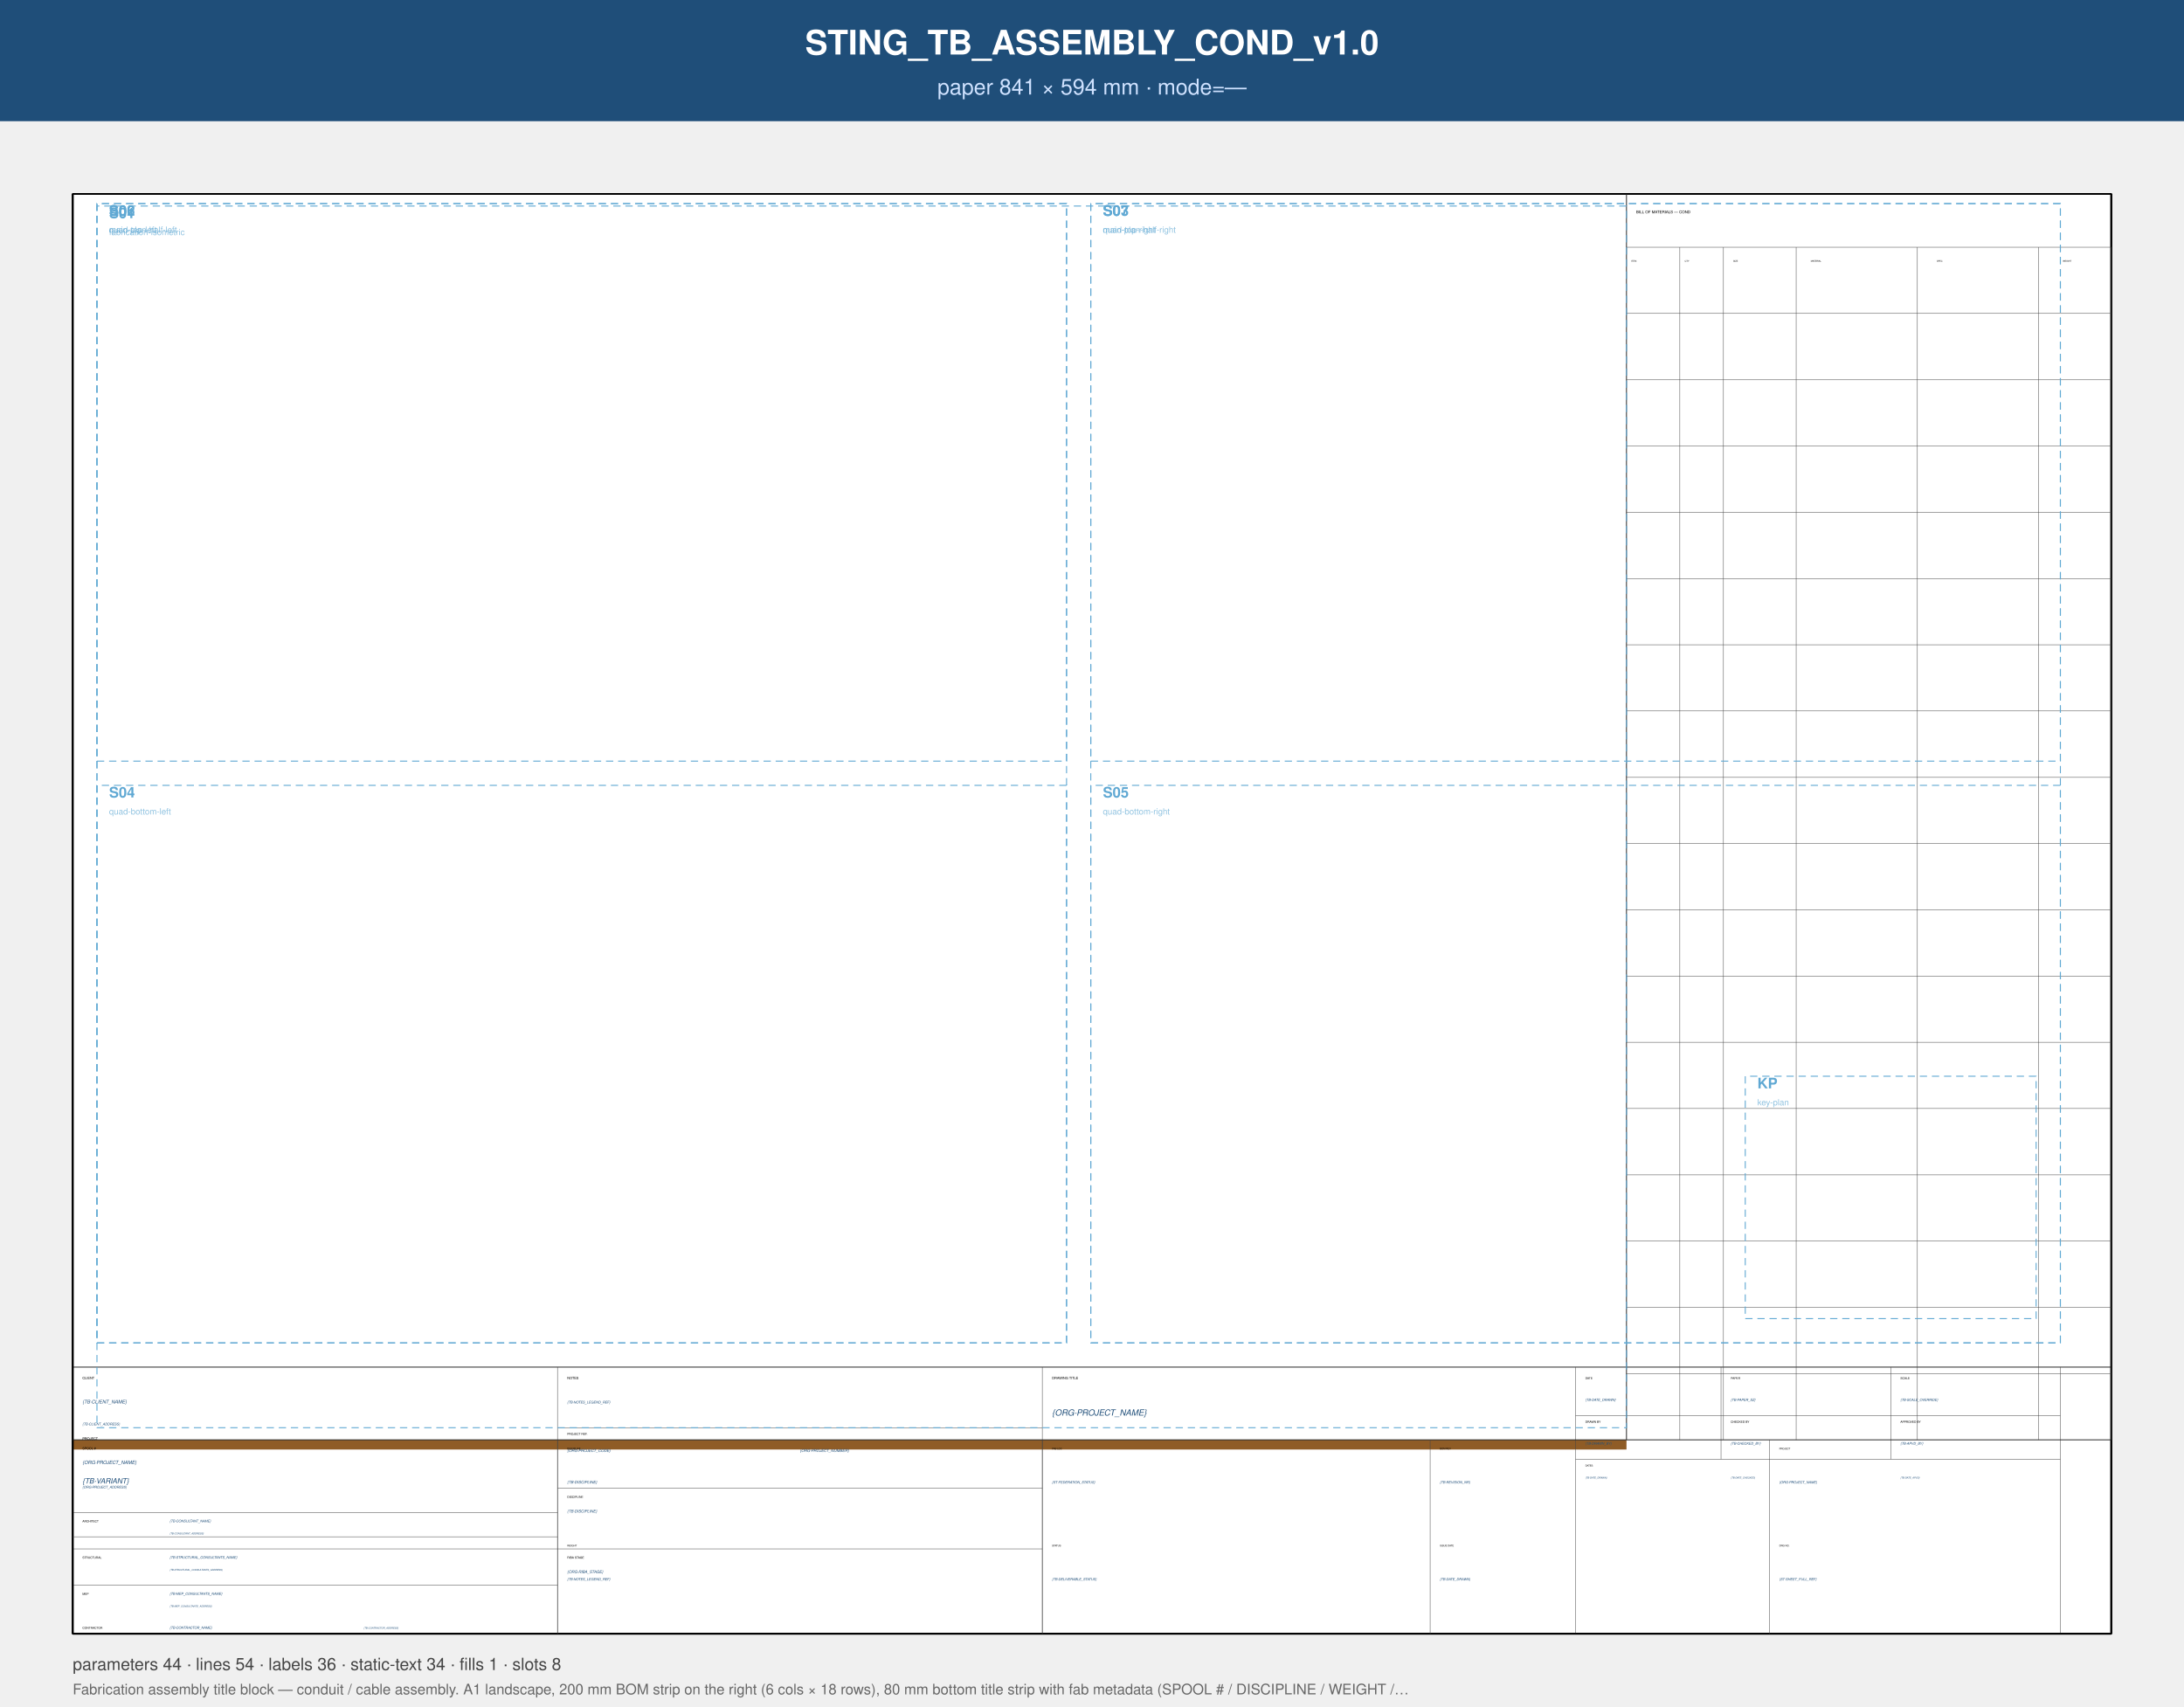
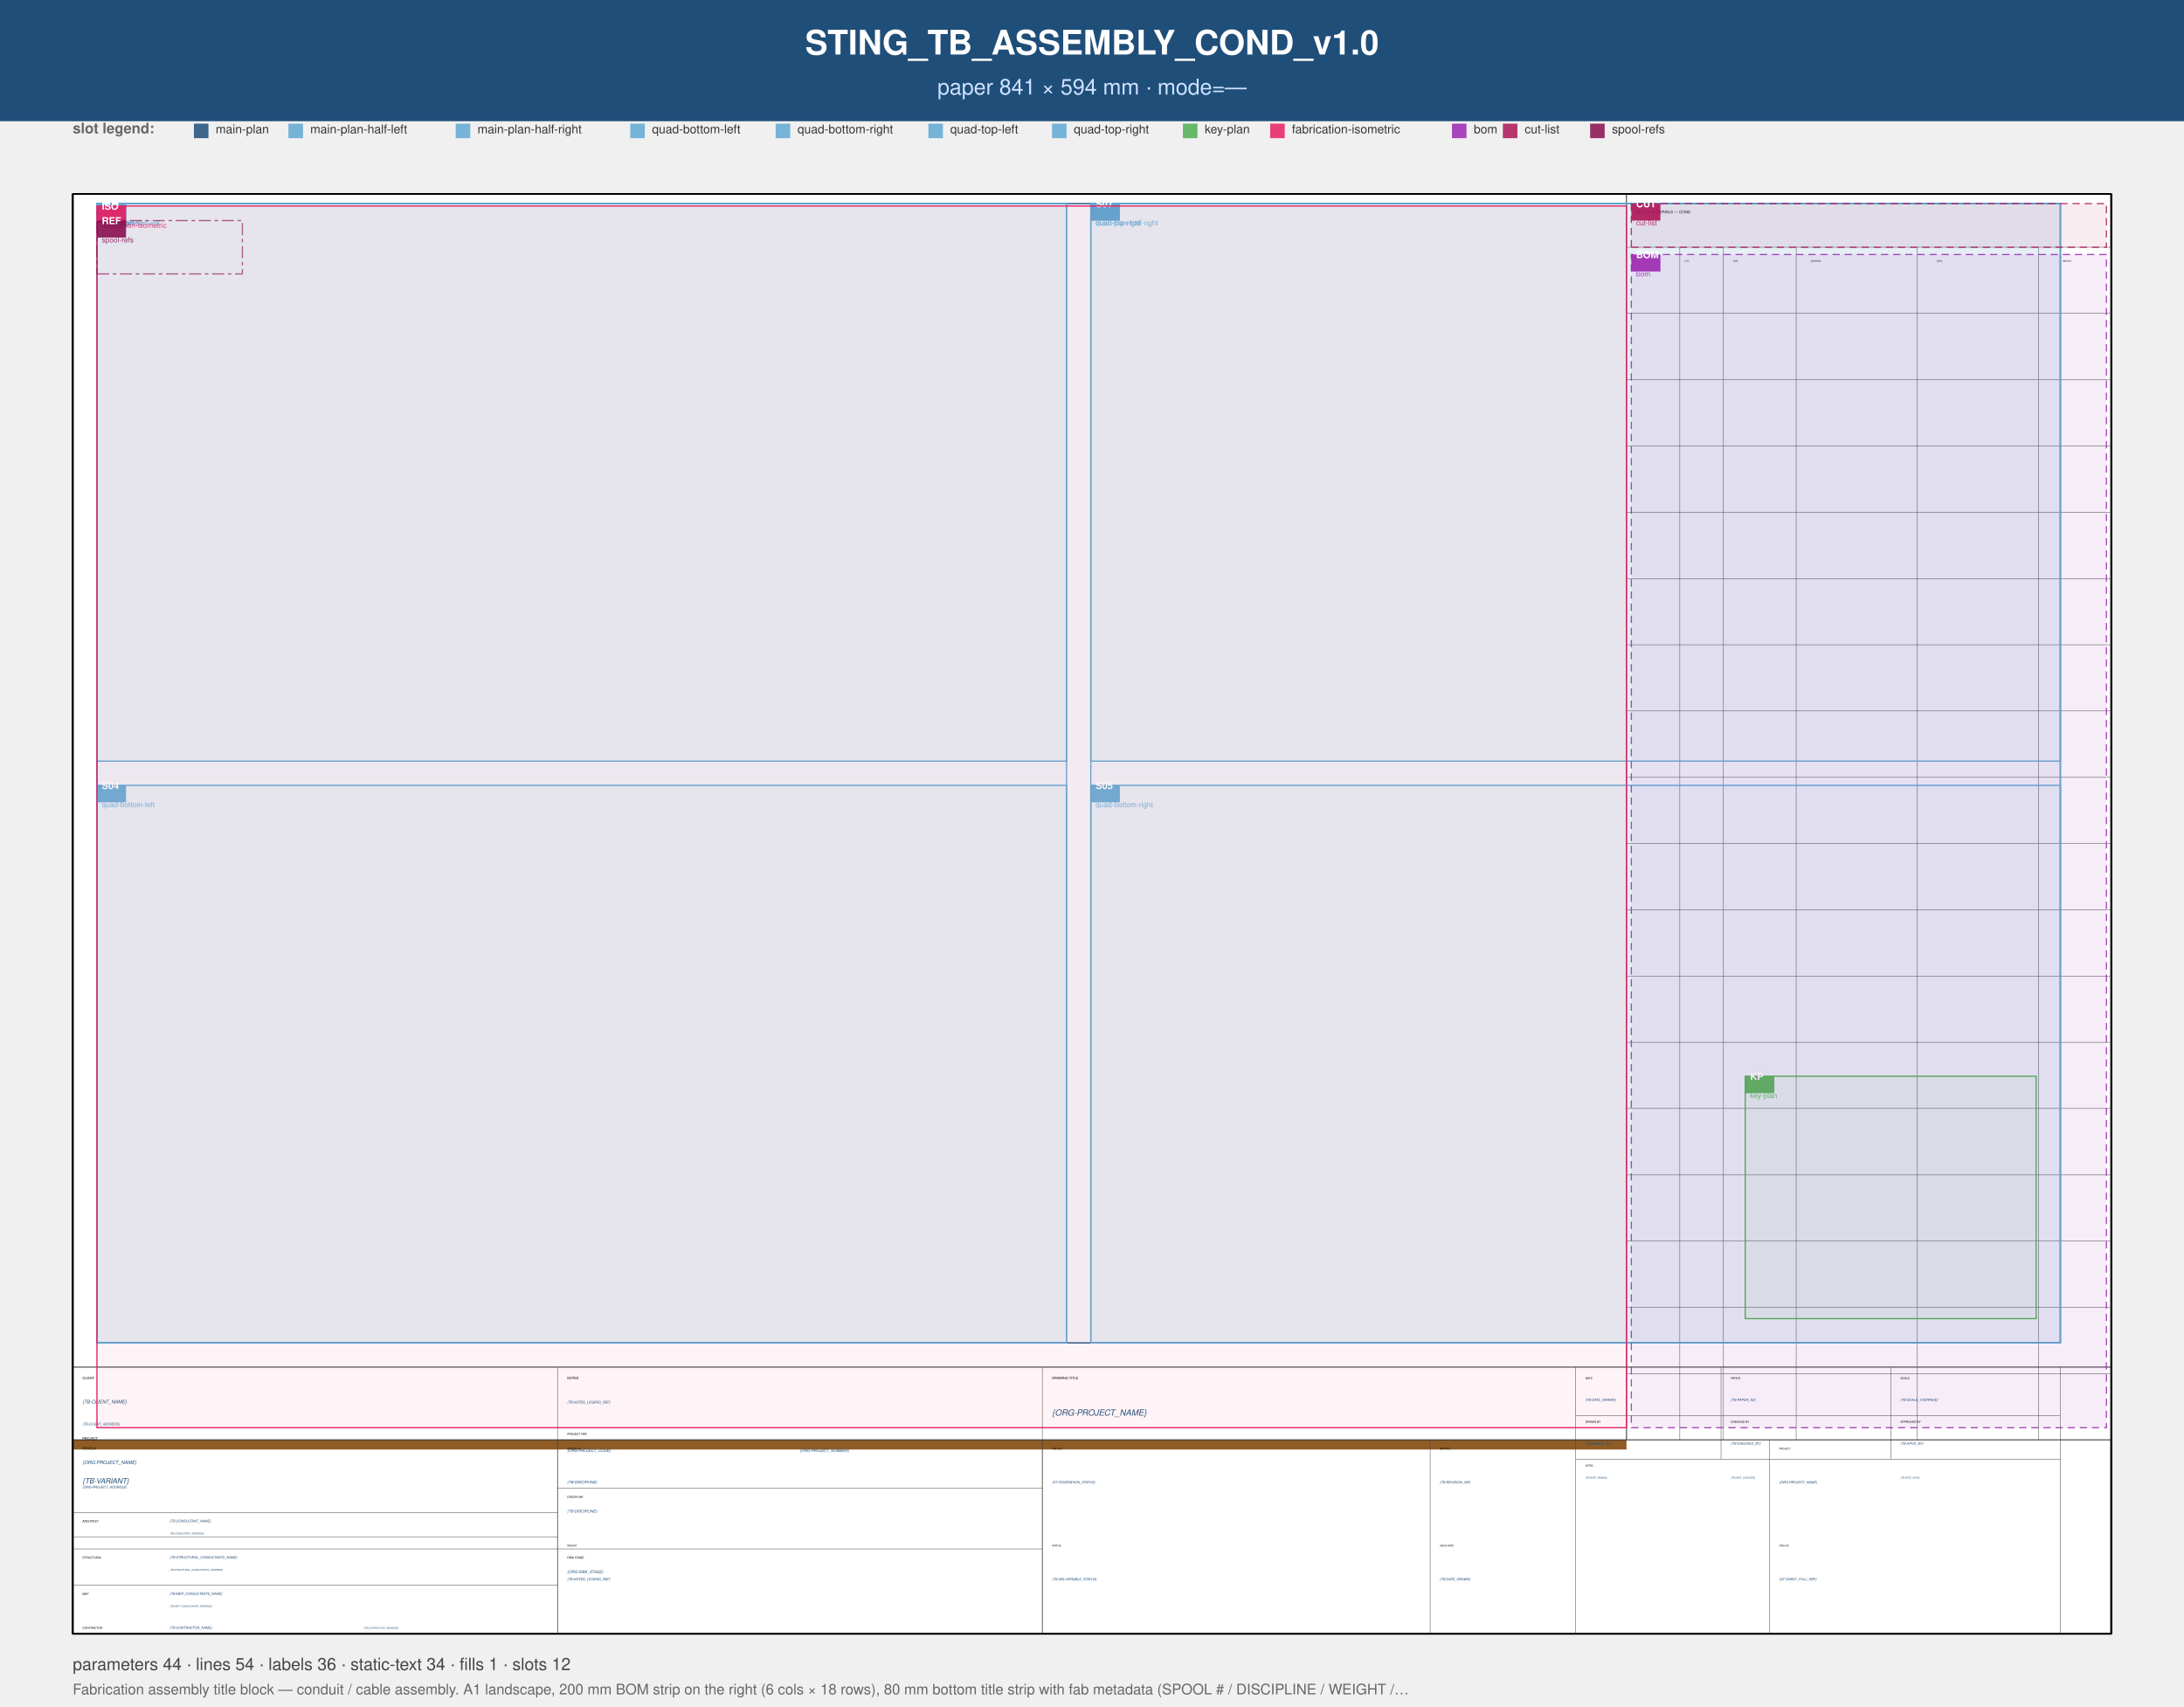
<svg xmlns="http://www.w3.org/2000/svg" viewBox="0 0 901 704" width="901mm" height="704mm" style="background:#fafafa;font-family:Helvetica,Arial,sans-serif;">
  <rect x="0" y="0" width="901" height="50" fill="#1F4E79" />
  <text x="450.5" y="22.5" text-anchor="middle" fill="#fff" font-size="14" font-weight="bold">STING_TB_ASSEMBLY_COND_v1.0</text>
  <text x="450.5" y="39.0" text-anchor="middle" fill="#cfe2ff" font-size="9">paper 841 × 594 mm   ·   mode=—</text>
  <g transform="translate(30,674) scale(1,-1)">
    <rect x="0" y="0" width="841" height="594" fill="#ffffff" stroke="#1a1a1a" stroke-width="0.6" />
    <rect x="0" y="76" width="641" height="4" fill="#7B3F00" opacity="0.85" />
    <line x1="0" y1="0" x2="841" y2="0" stroke="#000" stroke-width="0.7" />
    <line x1="841" y1="0" x2="841" y2="594" stroke="#000" stroke-width="0.7" />
    <line x1="841" y1="594" x2="0" y2="594" stroke="#000" stroke-width="0.7" />
    <line x1="0" y1="594" x2="0" y2="0" stroke="#000" stroke-width="0.7" />
    <line x1="0" y1="110" x2="841" y2="110" stroke="#222" stroke-width="0.35" />
    <line x1="200" y1="0" x2="200" y2="110" stroke="#444" stroke-width="0.18" />
    <line x1="400" y1="0" x2="400" y2="110" stroke="#444" stroke-width="0.18" />
    <line x1="620" y1="0" x2="620" y2="110" stroke="#444" stroke-width="0.18" />
    <line x1="820" y1="0" x2="820" y2="110" stroke="#444" stroke-width="0.18" />
    <line x1="0" y1="50" x2="200" y2="50" stroke="#444" stroke-width="0.18" />
    <line x1="0" y1="35" x2="200" y2="35" stroke="#444" stroke-width="0.18" />
    <line x1="0" y1="20" x2="200" y2="20" stroke="#444" stroke-width="0.18" />
    <line x1="200" y1="85" x2="400" y2="85" stroke="#444" stroke-width="0.18" />
    <line x1="200" y1="60" x2="400" y2="60" stroke="#444" stroke-width="0.18" />
    <line x1="200" y1="35" x2="400" y2="35" stroke="#444" stroke-width="0.18" />
    <line x1="620" y1="90" x2="820" y2="90" stroke="#444" stroke-width="0.18" />
    <line x1="620" y1="72" x2="820" y2="72" stroke="#444" stroke-width="0.18" />
    <line x1="680" y1="72" x2="680" y2="110" stroke="#444" stroke-width="0.18" />
    <line x1="750" y1="72" x2="750" y2="110" stroke="#444" stroke-width="0.18" />
    <line x1="0" y1="0" x2="841" y2="0" stroke="#000" stroke-width="0.7" />
    <line x1="841" y1="0" x2="841" y2="594" stroke="#000" stroke-width="0.7" />
    <line x1="841" y1="594" x2="0" y2="594" stroke="#000" stroke-width="0.7" />
    <line x1="0" y1="594" x2="0" y2="0" stroke="#000" stroke-width="0.7" />
    <line x1="0" y1="80" x2="841" y2="80" stroke="#222" stroke-width="0.35" />
    <line x1="641" y1="80" x2="641" y2="594" stroke="#222" stroke-width="0.35" />
    <line x1="200" y1="0" x2="200" y2="80" stroke="#444" stroke-width="0.18" />
    <line x1="400" y1="0" x2="400" y2="80" stroke="#444" stroke-width="0.18" />
    <line x1="560" y1="0" x2="560" y2="80" stroke="#444" stroke-width="0.18" />
    <line x1="700" y1="0" x2="700" y2="80" stroke="#444" stroke-width="0.18" />
    <line x1="0" y1="40.0" x2="200" y2="40.0" stroke="#444" stroke-width="0.18" />
    <line x1="641" y1="572" x2="841" y2="572" stroke="#444" stroke-width="0.18" />
    <line x1="663" y1="572" x2="663" y2="80" stroke="#444" stroke-width="0.18" />
    <line x1="681" y1="572" x2="681" y2="80" stroke="#444" stroke-width="0.18" />
    <line x1="711" y1="572" x2="711" y2="80" stroke="#444" stroke-width="0.18" />
    <line x1="761" y1="572" x2="761" y2="80" stroke="#444" stroke-width="0.18" />
    <line x1="811" y1="572" x2="811" y2="80" stroke="#444" stroke-width="0.18" />
    <line x1="841" y1="572" x2="841" y2="80" stroke="#444" stroke-width="0.18" />
    <line x1="641" y1="107.3" x2="841" y2="107.3" stroke="#444" stroke-width="0.18" />
    <line x1="641" y1="134.7" x2="841" y2="134.7" stroke="#444" stroke-width="0.18" />
    <line x1="641" y1="162.0" x2="841" y2="162.0" stroke="#444" stroke-width="0.18" />
    <line x1="641" y1="189.3" x2="841" y2="189.3" stroke="#444" stroke-width="0.18" />
    <line x1="641" y1="216.7" x2="841" y2="216.7" stroke="#444" stroke-width="0.18" />
    <line x1="641" y1="244.0" x2="841" y2="244.0" stroke="#444" stroke-width="0.18" />
    <line x1="641" y1="271.3" x2="841" y2="271.3" stroke="#444" stroke-width="0.18" />
    <line x1="641" y1="298.7" x2="841" y2="298.7" stroke="#444" stroke-width="0.18" />
    <line x1="641" y1="326.0" x2="841" y2="326.0" stroke="#444" stroke-width="0.18" />
    <line x1="641" y1="353.3" x2="841" y2="353.3" stroke="#444" stroke-width="0.18" />
    <line x1="641" y1="380.7" x2="841" y2="380.7" stroke="#444" stroke-width="0.18" />
    <line x1="641" y1="408.0" x2="841" y2="408.0" stroke="#444" stroke-width="0.18" />
    <line x1="641" y1="435.3" x2="841" y2="435.3" stroke="#444" stroke-width="0.18" />
    <line x1="641" y1="462.7" x2="841" y2="462.7" stroke="#444" stroke-width="0.18" />
    <line x1="641" y1="490.0" x2="841" y2="490.0" stroke="#444" stroke-width="0.18" />
    <line x1="641" y1="517.3" x2="841" y2="517.3" stroke="#444" stroke-width="0.18" />
    <line x1="641" y1="544.7" x2="841" y2="544.7" stroke="#444" stroke-width="0.18" />
    <g transform="translate(4,105) scale(1,-1)">
      <text x="0" y="0" font-size="1.4" text-anchor="start" fill="#000">CLIENT</text>
    </g>
    <g transform="translate(4,80) scale(1,-1)">
      <text x="0" y="0" font-size="1.4" text-anchor="start" fill="#000">PROJECT</text>
    </g>
    <g transform="translate(4,46) scale(1,-1)">
      <text x="0" y="0" font-size="1.2" text-anchor="start" fill="#000">ARCHITECT</text>
    </g>
    <g transform="translate(4,31) scale(1,-1)">
      <text x="0" y="0" font-size="1.2" text-anchor="start" fill="#000">STRUCTURAL</text>
    </g>
    <g transform="translate(4,16) scale(1,-1)">
      <text x="0" y="0" font-size="1.2" text-anchor="start" fill="#000">MEP</text>
    </g>
    <g transform="translate(4,2) scale(1,-1)">
      <text x="0" y="0" font-size="1.2" text-anchor="start" fill="#000">CONTRACTOR</text>
    </g>
    <g transform="translate(204,105) scale(1,-1)">
      <text x="0" y="0" font-size="1.4" text-anchor="start" fill="#000">NOTES</text>
    </g>
    <g transform="translate(404,105) scale(1,-1)">
      <text x="0" y="0" font-size="1.4" text-anchor="start" fill="#000">DRAWING TITLE</text>
    </g>
    <g transform="translate(204,82) scale(1,-1)">
      <text x="0" y="0" font-size="1.2" text-anchor="start" fill="#000">PROJECT REF.</text>
    </g>
    <g transform="translate(204,56) scale(1,-1)">
      <text x="0" y="0" font-size="1.2" text-anchor="start" fill="#000">DISCIPLINE</text>
    </g>
    <g transform="translate(204,31) scale(1,-1)">
      <text x="0" y="0" font-size="1.2" text-anchor="start" fill="#000">RIBA STAGE</text>
    </g>
    <g transform="translate(624,105) scale(1,-1)">
      <text x="0" y="0" font-size="1.2" text-anchor="start" fill="#000">DATE</text>
    </g>
    <g transform="translate(684,105) scale(1,-1)">
      <text x="0" y="0" font-size="1.2" text-anchor="start" fill="#000">PAPER</text>
    </g>
    <g transform="translate(754,105) scale(1,-1)">
      <text x="0" y="0" font-size="1.2" text-anchor="start" fill="#000">SCALE</text>
    </g>
    <g transform="translate(624,87) scale(1,-1)">
      <text x="0" y="0" font-size="1.2" text-anchor="start" fill="#000">DRAWN BY</text>
    </g>
    <g transform="translate(684,87) scale(1,-1)">
      <text x="0" y="0" font-size="1.2" text-anchor="start" fill="#000">CHECKED BY</text>
    </g>
    <g transform="translate(754,87) scale(1,-1)">
      <text x="0" y="0" font-size="1.2" text-anchor="start" fill="#000">APPROVED BY</text>
    </g>
    <g transform="translate(624,69) scale(1,-1)">
      <text x="0" y="0" font-size="1.0" text-anchor="start" fill="#000">DATES</text>
    </g>
    <g transform="translate(4,76) scale(1,-1)">
      <text x="0" y="0" font-size="1.3" text-anchor="start" fill="#000">SPOOL #</text>
    </g>
    <g transform="translate(204,76) scale(1,-1)">
      <text x="0" y="0" font-size="1.0" text-anchor="start" fill="#000">DISCIPLINE</text>
    </g>
    <g transform="translate(204,36.0) scale(1,-1)">
      <text x="0" y="0" font-size="1.0" text-anchor="start" fill="#000">WEIGHT</text>
    </g>
    <g transform="translate(404,76) scale(1,-1)">
      <text x="0" y="0" font-size="1.0" text-anchor="start" fill="#000">FAB LOC</text>
    </g>
    <g transform="translate(404,36.0) scale(1,-1)">
      <text x="0" y="0" font-size="1.0" text-anchor="start" fill="#000">STATUS</text>
    </g>
    <g transform="translate(564,76) scale(1,-1)">
      <text x="0" y="0" font-size="1.0" text-anchor="start" fill="#000">BOM REV</text>
    </g>
    <g transform="translate(564,36.0) scale(1,-1)">
      <text x="0" y="0" font-size="1.0" text-anchor="start" fill="#000">ISSUE DATE</text>
    </g>
    <g transform="translate(704,76) scale(1,-1)">
      <text x="0" y="0" font-size="1.0" text-anchor="start" fill="#000">PROJECT</text>
    </g>
    <g transform="translate(704,36.0) scale(1,-1)">
      <text x="0" y="0" font-size="1.0" text-anchor="start" fill="#000">DRG NO.</text>
    </g>
    <g transform="translate(645,586) scale(1,-1)">
      <text x="0" y="0" font-size="1.6" text-anchor="start" fill="#000">BILL OF MATERIALS — COND</text>
    </g>
    <g transform="translate(643,566) scale(1,-1)">
      <text x="0" y="0" font-size="0.9" text-anchor="start" fill="#000">ITEM</text>
    </g>
    <g transform="translate(665,566) scale(1,-1)">
      <text x="0" y="0" font-size="0.9" text-anchor="start" fill="#000">QTY</text>
    </g>
    <g transform="translate(685,566) scale(1,-1)">
      <text x="0" y="0" font-size="0.9" text-anchor="start" fill="#000">SIZE</text>
    </g>
    <g transform="translate(717,566) scale(1,-1)">
      <text x="0" y="0" font-size="0.9" text-anchor="start" fill="#000">MATERIAL</text>
    </g>
    <g transform="translate(769,566) scale(1,-1)">
      <text x="0" y="0" font-size="0.9" text-anchor="start" fill="#000">SPEC</text>
    </g>
    <g transform="translate(821,566) scale(1,-1)">
      <text x="0" y="0" font-size="0.9" text-anchor="start" fill="#000">WEIGHT</text>
    </g>
    <g transform="translate(4,95) scale(1,-1)">
      <text x="0" y="0" font-size="2.0" text-anchor="start" fill="#1F4E79" font-style="italic">{TB·CLIENT_NAME}</text>
    </g>
    <g transform="translate(4,86) scale(1,-1)">
      <text x="0" y="0" font-size="1.4" text-anchor="start" fill="#1F4E79" font-style="italic">{TB·CLIENT_ADDRESS}</text>
    </g>
    <g transform="translate(4,70) scale(1,-1)">
      <text x="0" y="0" font-size="2.0" text-anchor="start" fill="#1F4E79" font-style="italic">{ORG·PROJECT_NAME}</text>
    </g>
    <g transform="translate(4,60) scale(1,-1)">
      <text x="0" y="0" font-size="1.4" text-anchor="start" fill="#1F4E79" font-style="italic">{ORG·PROJECT_ADDRESS}</text>
    </g>
    <g transform="translate(40,46) scale(1,-1)">
      <text x="0" y="0" font-size="1.4" text-anchor="start" fill="#1F4E79" font-style="italic">{TB·CONSULTANT_NAME}</text>
    </g>
    <g transform="translate(40,41) scale(1,-1)">
      <text x="0" y="0" font-size="1.0" text-anchor="start" fill="#1F4E79" font-style="italic">{TB·CONSULTANT_ADDRESS}</text>
    </g>
    <g transform="translate(40,31) scale(1,-1)">
      <text x="0" y="0" font-size="1.4" text-anchor="start" fill="#1F4E79" font-style="italic">{TB·STRUCTURAL_CONSULTANTS_NAME}</text>
    </g>
    <g transform="translate(40,26) scale(1,-1)">
      <text x="0" y="0" font-size="1.0" text-anchor="start" fill="#1F4E79" font-style="italic">{TB·STRUCTURAL_CONSULTANTS_ADDRESS}</text>
    </g>
    <g transform="translate(40,16) scale(1,-1)">
      <text x="0" y="0" font-size="1.4" text-anchor="start" fill="#1F4E79" font-style="italic">{TB·MEP_CONSULTANTS_NAME}</text>
    </g>
    <g transform="translate(40,11) scale(1,-1)">
      <text x="0" y="0" font-size="1.0" text-anchor="start" fill="#1F4E79" font-style="italic">{TB·MEP_CONSULTANTS_ADDRESS}</text>
    </g>
    <g transform="translate(40,2) scale(1,-1)">
      <text x="0" y="0" font-size="1.4" text-anchor="start" fill="#1F4E79" font-style="italic">{TB·CONTRACTOR_NAME}</text>
    </g>
    <g transform="translate(120,2) scale(1,-1)">
      <text x="0" y="0" font-size="1.0" text-anchor="start" fill="#1F4E79" font-style="italic">{TB·CONTRACTOR_ADDRESS}</text>
    </g>
    <g transform="translate(204,75) scale(1,-1)">
      <text x="0" y="0" font-size="1.6" text-anchor="start" fill="#1F4E79" font-style="italic">{ORG·PROJECT_CODE}</text>
    </g>
    <g transform="translate(300,75) scale(1,-1)">
      <text x="0" y="0" font-size="1.6" text-anchor="start" fill="#1F4E79" font-style="italic">{ORG·PROJECT_NUMBER}</text>
    </g>
    <g transform="translate(204,50) scale(1,-1)">
      <text x="0" y="0" font-size="1.6" text-anchor="start" fill="#1F4E79" font-style="italic">{TB·DISCIPLINE}</text>
    </g>
    <g transform="translate(204,25) scale(1,-1)">
      <text x="0" y="0" font-size="1.6" text-anchor="start" fill="#1F4E79" font-style="italic">{ORG·RIBA_STAGE}</text>
    </g>
    <g transform="translate(204,95) scale(1,-1)">
      <text x="0" y="0" font-size="1.4" text-anchor="start" fill="#1F4E79" font-style="italic">{TB·NOTES_LEGEND_REF}</text>
    </g>
    <g transform="translate(404,90) scale(1,-1)">
      <text x="0" y="0" font-size="3.5" text-anchor="start" fill="#1F4E79" font-style="italic">{ORG·PROJECT_NAME}</text>
    </g>
    <g transform="translate(624,96) scale(1,-1)">
      <text x="0" y="0" font-size="1.4" text-anchor="start" fill="#1F4E79" font-style="italic">{TB·DATE_DRAWN}</text>
    </g>
    <g transform="translate(684,96) scale(1,-1)">
      <text x="0" y="0" font-size="1.4" text-anchor="start" fill="#1F4E79" font-style="italic">{TB·PAPER_SZ}</text>
    </g>
    <g transform="translate(754,96) scale(1,-1)">
      <text x="0" y="0" font-size="1.4" text-anchor="start" fill="#1F4E79" font-style="italic">{TB·SCALE_OVERRIDE}</text>
    </g>
    <g transform="translate(624,78) scale(1,-1)">
      <text x="0" y="0" font-size="1.4" text-anchor="start" fill="#1F4E79" font-style="italic">{TB·DRAWN_BY}</text>
    </g>
    <g transform="translate(684,78) scale(1,-1)">
      <text x="0" y="0" font-size="1.4" text-anchor="start" fill="#1F4E79" font-style="italic">{TB·CHECKED_BY}</text>
    </g>
    <g transform="translate(754,78) scale(1,-1)">
      <text x="0" y="0" font-size="1.4" text-anchor="start" fill="#1F4E79" font-style="italic">{TB·APVD_BY}</text>
    </g>
    <g transform="translate(624,64) scale(1,-1)">
      <text x="0" y="0" font-size="1.0" text-anchor="start" fill="#1F4E79" font-style="italic">{TB·DATE_DRAWN}</text>
    </g>
    <g transform="translate(684,64) scale(1,-1)">
      <text x="0" y="0" font-size="1.0" text-anchor="start" fill="#1F4E79" font-style="italic">{TB·DATE_CHECKED}</text>
    </g>
    <g transform="translate(754,64) scale(1,-1)">
      <text x="0" y="0" font-size="1.0" text-anchor="start" fill="#1F4E79" font-style="italic">{TB·DATE_APVD}</text>
    </g>
    <g transform="translate(4,62) scale(1,-1)">
      <text x="0" y="0" font-size="3.0" text-anchor="start" fill="#1F4E79" font-style="italic">{TB·VARIANT}</text>
    </g>
    <g transform="translate(204,62) scale(1,-1)">
      <text x="0" y="0" font-size="1.6" text-anchor="start" fill="#1F4E79" font-style="italic">{TB·DISCIPLINE}</text>
    </g>
    <g transform="translate(204,22.0) scale(1,-1)">
      <text x="0" y="0" font-size="1.4" text-anchor="start" fill="#1F4E79" font-style="italic">{TB·NOTES_LEGEND_REF}</text>
    </g>
    <g transform="translate(404,62) scale(1,-1)">
      <text x="0" y="0" font-size="1.4" text-anchor="start" fill="#1F4E79" font-style="italic">{ST·FEDERATION_STATUS}</text>
    </g>
    <g transform="translate(404,22.0) scale(1,-1)">
      <text x="0" y="0" font-size="1.4" text-anchor="start" fill="#1F4E79" font-style="italic">{TB·DELIVERABLE_STATUS}</text>
    </g>
    <g transform="translate(564,62) scale(1,-1)">
      <text x="0" y="0" font-size="1.4" text-anchor="start" fill="#1F4E79" font-style="italic">{TB·REVISION_NR}</text>
    </g>
    <g transform="translate(564,22.0) scale(1,-1)">
      <text x="0" y="0" font-size="1.4" text-anchor="start" fill="#1F4E79" font-style="italic">{TB·DATE_DRAWN}</text>
    </g>
    <g transform="translate(704,62) scale(1,-1)">
      <text x="0" y="0" font-size="1.4" text-anchor="start" fill="#1F4E79" font-style="italic">{ORG·PROJECT_NAME}</text>
    </g>
    <g transform="translate(704,22.0) scale(1,-1)">
      <text x="0" y="0" font-size="1.4" text-anchor="start" fill="#1F4E79" font-style="italic">{ST·SHEET_FULL_REF}</text>
    </g>
-     <rect x="10" y="85" width="631" height="504" fill="none" stroke="#5fa8d3" stroke-width="0.4" stroke-dasharray="3,2" />
-     <g transform="translate(15,584) scale(1,-1)">
-       <text x="0" y="0" font-size="6" font-weight="bold" fill="#5fa8d3">S01</text>
-     </g>
-     <g transform="translate(15,577) scale(1,-1)">
-       <text x="0" y="0" font-size="3.5" fill="#5fa8d3" opacity="0.7">fabrication-isometric</text>
-     </g>
-     <rect x="10" y="120" width="400" height="470" fill="none" stroke="#5fa8d3" stroke-width="0.4" stroke-dasharray="3,2" />
-     <g transform="translate(15,585) scale(1,-1)">
-       <text x="0" y="0" font-size="6" font-weight="bold" fill="#5fa8d3">S02</text>
-     </g>
-     <g transform="translate(15,578) scale(1,-1)">
-       <text x="0" y="0" font-size="3.5" fill="#5fa8d3" opacity="0.7">main-plan-half-left</text>
-     </g>
-     <rect x="420" y="120" width="400" height="470" fill="none" stroke="#5fa8d3" stroke-width="0.4" stroke-dasharray="3,2" />
-     <g transform="translate(425,585) scale(1,-1)">
-       <text x="0" y="0" font-size="6" font-weight="bold" fill="#5fa8d3">S03</text>
-     </g>
-     <g transform="translate(425,578) scale(1,-1)">
-       <text x="0" y="0" font-size="3.5" fill="#5fa8d3" opacity="0.7">main-plan-half-right</text>
-     </g>
-     <rect x="10" y="120" width="400" height="230" fill="none" stroke="#5fa8d3" stroke-width="0.4" stroke-dasharray="3,2" />
-     <g transform="translate(15,345) scale(1,-1)">
-       <text x="0" y="0" font-size="6" font-weight="bold" fill="#5fa8d3">S04</text>
-     </g>
-     <g transform="translate(15,338) scale(1,-1)">
-       <text x="0" y="0" font-size="3.5" fill="#5fa8d3" opacity="0.7">quad-bottom-left</text>
-     </g>
-     <rect x="420" y="120" width="400" height="230" fill="none" stroke="#5fa8d3" stroke-width="0.4" stroke-dasharray="3,2" />
-     <g transform="translate(425,345) scale(1,-1)">
-       <text x="0" y="0" font-size="6" font-weight="bold" fill="#5fa8d3">S05</text>
-     </g>
-     <g transform="translate(425,338) scale(1,-1)">
-       <text x="0" y="0" font-size="3.5" fill="#5fa8d3" opacity="0.7">quad-bottom-right</text>
-     </g>
-     <rect x="10" y="360" width="400" height="230" fill="none" stroke="#5fa8d3" stroke-width="0.4" stroke-dasharray="3,2" />
-     <g transform="translate(15,585) scale(1,-1)">
-       <text x="0" y="0" font-size="6" font-weight="bold" fill="#5fa8d3">S06</text>
-     </g>
-     <g transform="translate(15,578) scale(1,-1)">
-       <text x="0" y="0" font-size="3.5" fill="#5fa8d3" opacity="0.7">quad-top-left</text>
-     </g>
-     <rect x="420" y="360" width="400" height="230" fill="none" stroke="#5fa8d3" stroke-width="0.4" stroke-dasharray="3,2" />
-     <g transform="translate(425,585) scale(1,-1)">
-       <text x="0" y="0" font-size="6" font-weight="bold" fill="#5fa8d3">S07</text>
-     </g>
-     <g transform="translate(425,578) scale(1,-1)">
-       <text x="0" y="0" font-size="3.5" fill="#5fa8d3" opacity="0.7">quad-top-right</text>
-     </g>
-     <rect x="690" y="130" width="120" height="100" fill="none" stroke="#5fa8d3" stroke-width="0.4" stroke-dasharray="3,2" />
-     <g transform="translate(695,225) scale(1,-1)">
-       <text x="0" y="0" font-size="6" font-weight="bold" fill="#5fa8d3">KP</text>
-     </g>
-     <g transform="translate(695,218) scale(1,-1)">
-       <text x="0" y="0" font-size="3.5" fill="#5fa8d3" opacity="0.7">key-plan</text>
+     <rect x="10" y="120" width="810" height="470" fill="#1F4E79" fill-opacity="0.05" stroke="#1F4E79" stroke-width="0.5" stroke-dasharray="" opacity="1.0" />
+     <rect x="10" y="583" width="12" height="7" fill="#1F4E79" opacity="0.9" />
+     <g transform="translate(12,588.5) scale(1,-1)">
+       <text x="0" y="0" font-size="4" font-weight="bold" fill="#fff">S01</text>
+     </g>
+     <g transform="translate(12,581) scale(1,-1)">
+       <text x="0" y="0" font-size="3" fill="#1F4E79" opacity="0.85">main-plan</text>
+     </g>
+     <rect x="10" y="120" width="400" height="470" fill="#5fa8d3" fill-opacity="0.05" stroke="#5fa8d3" stroke-width="0.5" stroke-dasharray="" opacity="1.0" />
+     <rect x="10" y="583" width="12" height="7" fill="#5fa8d3" opacity="0.9" />
+     <g transform="translate(12,588.5) scale(1,-1)">
+       <text x="0" y="0" font-size="4" font-weight="bold" fill="#fff">S02</text>
+     </g>
+     <g transform="translate(12,581) scale(1,-1)">
+       <text x="0" y="0" font-size="3" fill="#5fa8d3" opacity="0.85">main-plan-half-left</text>
+     </g>
+     <rect x="420" y="120" width="400" height="470" fill="#5fa8d3" fill-opacity="0.05" stroke="#5fa8d3" stroke-width="0.5" stroke-dasharray="" opacity="1.0" />
+     <rect x="420" y="583" width="12" height="7" fill="#5fa8d3" opacity="0.9" />
+     <g transform="translate(422,588.5) scale(1,-1)">
+       <text x="0" y="0" font-size="4" font-weight="bold" fill="#fff">S03</text>
+     </g>
+     <g transform="translate(422,581) scale(1,-1)">
+       <text x="0" y="0" font-size="3" fill="#5fa8d3" opacity="0.85">main-plan-half-right</text>
+     </g>
+     <rect x="10" y="120" width="400" height="230" fill="#5fa8d3" fill-opacity="0.05" stroke="#5fa8d3" stroke-width="0.5" stroke-dasharray="" opacity="1.0" />
+     <rect x="10" y="343" width="12" height="7" fill="#5fa8d3" opacity="0.9" />
+     <g transform="translate(12,348.5) scale(1,-1)">
+       <text x="0" y="0" font-size="4" font-weight="bold" fill="#fff">S04</text>
+     </g>
+     <g transform="translate(12,341) scale(1,-1)">
+       <text x="0" y="0" font-size="3" fill="#5fa8d3" opacity="0.85">quad-bottom-left</text>
+     </g>
+     <rect x="420" y="120" width="400" height="230" fill="#5fa8d3" fill-opacity="0.05" stroke="#5fa8d3" stroke-width="0.5" stroke-dasharray="" opacity="1.0" />
+     <rect x="420" y="343" width="12" height="7" fill="#5fa8d3" opacity="0.9" />
+     <g transform="translate(422,348.5) scale(1,-1)">
+       <text x="0" y="0" font-size="4" font-weight="bold" fill="#fff">S05</text>
+     </g>
+     <g transform="translate(422,341) scale(1,-1)">
+       <text x="0" y="0" font-size="3" fill="#5fa8d3" opacity="0.85">quad-bottom-right</text>
+     </g>
+     <rect x="10" y="360" width="400" height="230" fill="#5fa8d3" fill-opacity="0.05" stroke="#5fa8d3" stroke-width="0.5" stroke-dasharray="" opacity="1.0" />
+     <rect x="10" y="583" width="12" height="7" fill="#5fa8d3" opacity="0.9" />
+     <g transform="translate(12,588.5) scale(1,-1)">
+       <text x="0" y="0" font-size="4" font-weight="bold" fill="#fff">S06</text>
+     </g>
+     <g transform="translate(12,581) scale(1,-1)">
+       <text x="0" y="0" font-size="3" fill="#5fa8d3" opacity="0.85">quad-top-left</text>
+     </g>
+     <rect x="420" y="360" width="400" height="230" fill="#5fa8d3" fill-opacity="0.05" stroke="#5fa8d3" stroke-width="0.5" stroke-dasharray="" opacity="1.0" />
+     <rect x="420" y="583" width="12" height="7" fill="#5fa8d3" opacity="0.9" />
+     <g transform="translate(422,588.5) scale(1,-1)">
+       <text x="0" y="0" font-size="4" font-weight="bold" fill="#fff">S07</text>
+     </g>
+     <g transform="translate(422,581) scale(1,-1)">
+       <text x="0" y="0" font-size="3" fill="#5fa8d3" opacity="0.85">quad-top-right</text>
+     </g>
+     <rect x="690" y="130" width="120" height="100" fill="#4CAF50" fill-opacity="0.05" stroke="#4CAF50" stroke-width="0.5" stroke-dasharray="" opacity="1.0" />
+     <rect x="690" y="223" width="12" height="7" fill="#4CAF50" opacity="0.9" />
+     <g transform="translate(692,228.5) scale(1,-1)">
+       <text x="0" y="0" font-size="4" font-weight="bold" fill="#fff">KP</text>
+     </g>
+     <g transform="translate(692,221) scale(1,-1)">
+       <text x="0" y="0" font-size="3" fill="#4CAF50" opacity="0.85">key-plan</text>
+     </g>
+     <rect x="10" y="85" width="631" height="504" fill="#E91E63" fill-opacity="0.05" stroke="#E91E63" stroke-width="0.5" stroke-dasharray="" opacity="1.0" />
+     <rect x="10" y="582" width="12" height="7" fill="#E91E63" opacity="0.9" />
+     <g transform="translate(12,587.5) scale(1,-1)">
+       <text x="0" y="0" font-size="4" font-weight="bold" fill="#fff">ISO</text>
+     </g>
+     <g transform="translate(12,580) scale(1,-1)">
+       <text x="0" y="0" font-size="3" fill="#E91E63" opacity="0.85">fabrication-isometric</text>
+     </g>
+     <rect x="643" y="85" width="196" height="484" fill="#9C27B0" fill-opacity="0.10" stroke="#9C27B0" stroke-width="0.5" stroke-dasharray="3,2" opacity="0.85" />
+     <rect x="643" y="562" width="12" height="7" fill="#9C27B0" opacity="0.9" />
+     <g transform="translate(645,567.5) scale(1,-1)">
+       <text x="0" y="0" font-size="4" font-weight="bold" fill="#fff">BOM</text>
+     </g>
+     <g transform="translate(645,560) scale(1,-1)">
+       <text x="0" y="0" font-size="3" fill="#9C27B0" opacity="0.85">bom</text>
+     </g>
+     <rect x="643" y="572" width="196" height="18" fill="#AD1457" fill-opacity="0.10" stroke="#AD1457" stroke-width="0.5" stroke-dasharray="3,2" opacity="0.85" />
+     <rect x="643" y="583" width="12" height="7" fill="#AD1457" opacity="0.9" />
+     <g transform="translate(645,588.5) scale(1,-1)">
+       <text x="0" y="0" font-size="4" font-weight="bold" fill="#fff">CUT</text>
+     </g>
+     <g transform="translate(645,581) scale(1,-1)">
+       <text x="0" y="0" font-size="3" fill="#AD1457" opacity="0.85">cut-list</text>
+     </g>
+     <rect x="10" y="561" width="60" height="22" fill="#880E4F" fill-opacity="0.0" stroke="#880E4F" stroke-width="0.5" stroke-dasharray="5,1.5,1.5,1.5" opacity="0.65" />
+     <rect x="10" y="576" width="12" height="7" fill="#880E4F" opacity="0.9" />
+     <g transform="translate(12,581.5) scale(1,-1)">
+       <text x="0" y="0" font-size="4" font-weight="bold" fill="#fff">REF</text>
+     </g>
+     <g transform="translate(12,574) scale(1,-1)">
+       <text x="0" y="0" font-size="3" fill="#880E4F" opacity="0.85">spool-refs</text>
    </g>
  </g>
-   <text x="30" y="689.0" font-size="7" fill="#444">parameters 44  ·  lines 54  ·  labels 36  ·  static-text 34  ·  fills 1  ·  slots 8</text>
+   <text x="30" y="55" font-size="6" fill="#666" font-weight="bold">slot legend:</text>
+   <rect x="80" y="51" width="6" height="6" fill="#1F4E79" opacity="0.85" />
+   <text x="89" y="55" font-size="5" fill="#333">main-plan</text>
+   <rect x="119" y="51" width="6" height="6" fill="#5fa8d3" opacity="0.85" />
+   <text x="128" y="55" font-size="5" fill="#333">main-plan-half-left</text>
+   <rect x="188" y="51" width="6" height="6" fill="#5fa8d3" opacity="0.85" />
+   <text x="197" y="55" font-size="5" fill="#333">main-plan-half-right</text>
+   <rect x="260" y="51" width="6" height="6" fill="#5fa8d3" opacity="0.85" />
+   <text x="269" y="55" font-size="5" fill="#333">quad-bottom-left</text>
+   <rect x="320" y="51" width="6" height="6" fill="#5fa8d3" opacity="0.85" />
+   <text x="329" y="55" font-size="5" fill="#333">quad-bottom-right</text>
+   <rect x="383" y="51" width="6" height="6" fill="#5fa8d3" opacity="0.85" />
+   <text x="392" y="55" font-size="5" fill="#333">quad-top-left</text>
+   <rect x="434" y="51" width="6" height="6" fill="#5fa8d3" opacity="0.85" />
+   <text x="443" y="55" font-size="5" fill="#333">quad-top-right</text>
+   <rect x="488" y="51" width="6" height="6" fill="#4CAF50" opacity="0.85" />
+   <text x="497" y="55" font-size="5" fill="#333">key-plan</text>
+   <rect x="524" y="51" width="6" height="6" fill="#E91E63" opacity="0.85" />
+   <text x="533" y="55" font-size="5" fill="#333">fabrication-isometric</text>
+   <rect x="599" y="51" width="6" height="6" fill="#9C27B0" opacity="0.85" />
+   <text x="608" y="55" font-size="5" fill="#333">bom</text>
+   <rect x="620" y="51" width="6" height="6" fill="#AD1457" opacity="0.85" />
+   <text x="629" y="55" font-size="5" fill="#333">cut-list</text>
+   <rect x="656" y="51" width="6" height="6" fill="#880E4F" opacity="0.85" />
+   <text x="665" y="55" font-size="5" fill="#333">spool-refs</text>
+   <text x="30" y="689.0" font-size="7" fill="#444">parameters 44  ·  lines 54  ·  labels 36  ·  static-text 34  ·  fills 1  ·  slots 12</text>
  <text x="30" y="699.0" font-size="6" fill="#666">Fabrication assembly title block — conduit / cable assembly. A1 landscape, 200 mm BOM strip on the right (6 cols × 18 rows), 80 mm bottom title strip with fab metadata (SPOOL # / DISCIPLINE / WEIGHT /…</text>
</svg>
